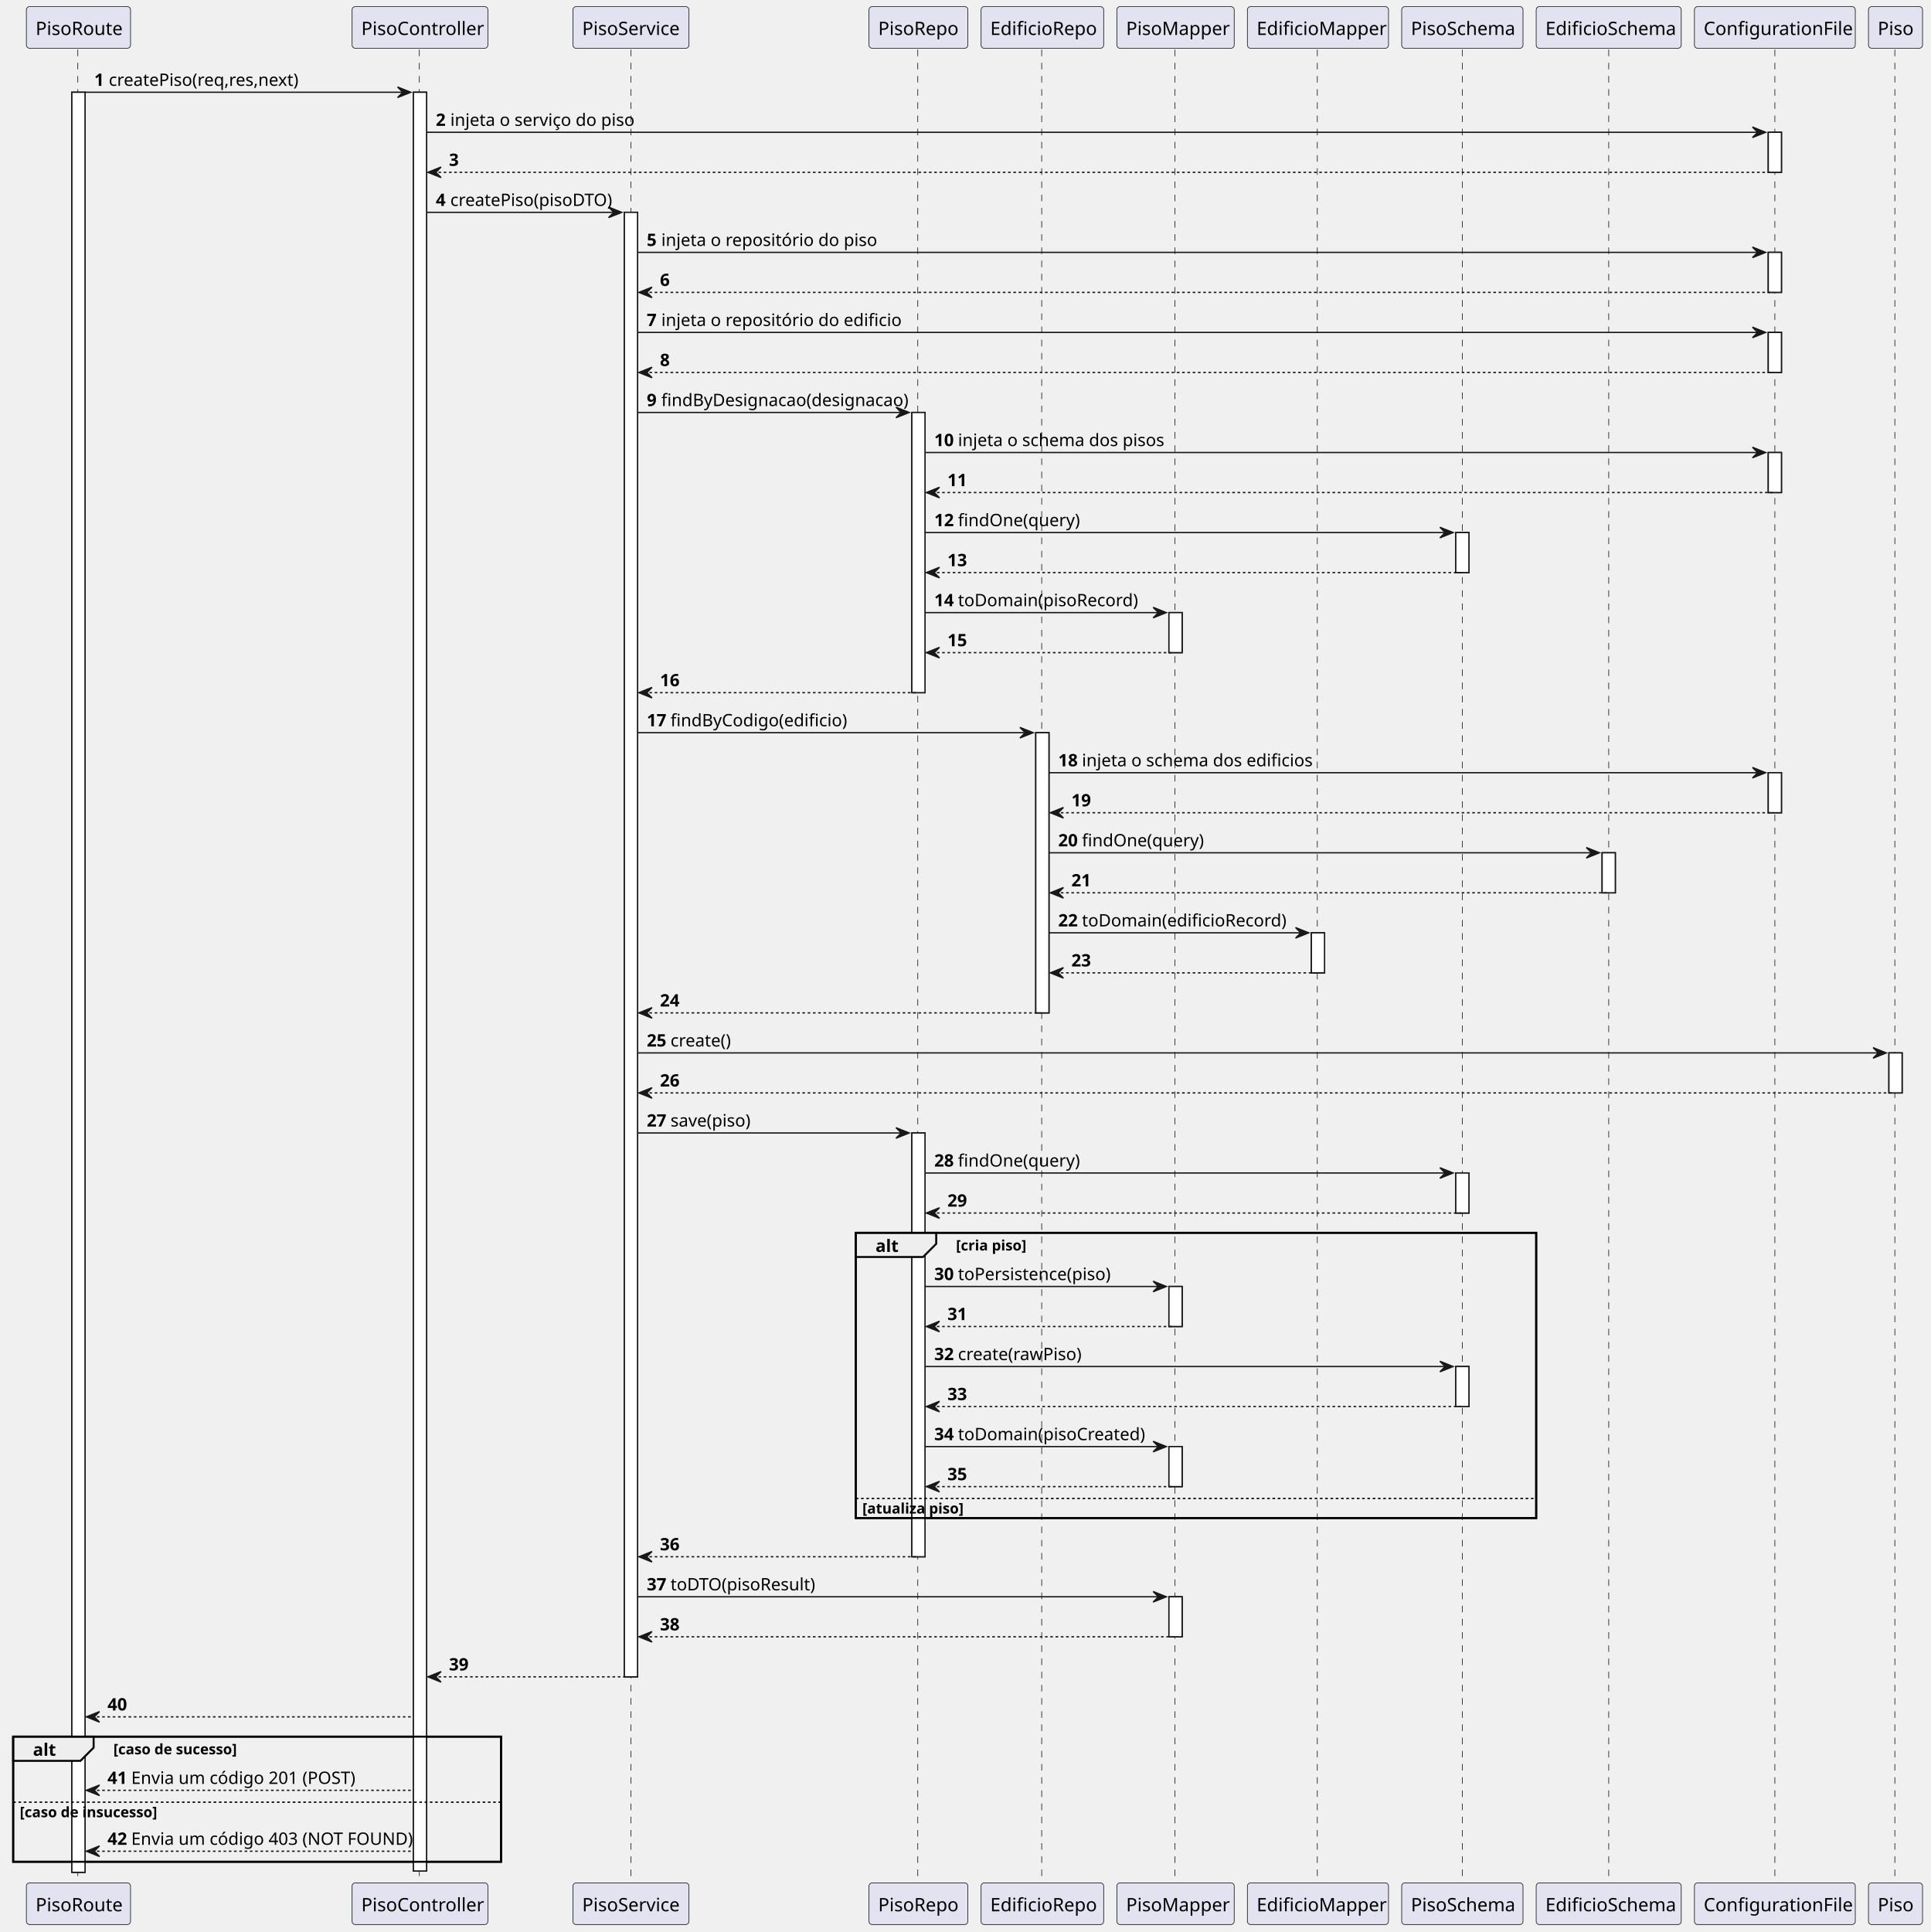
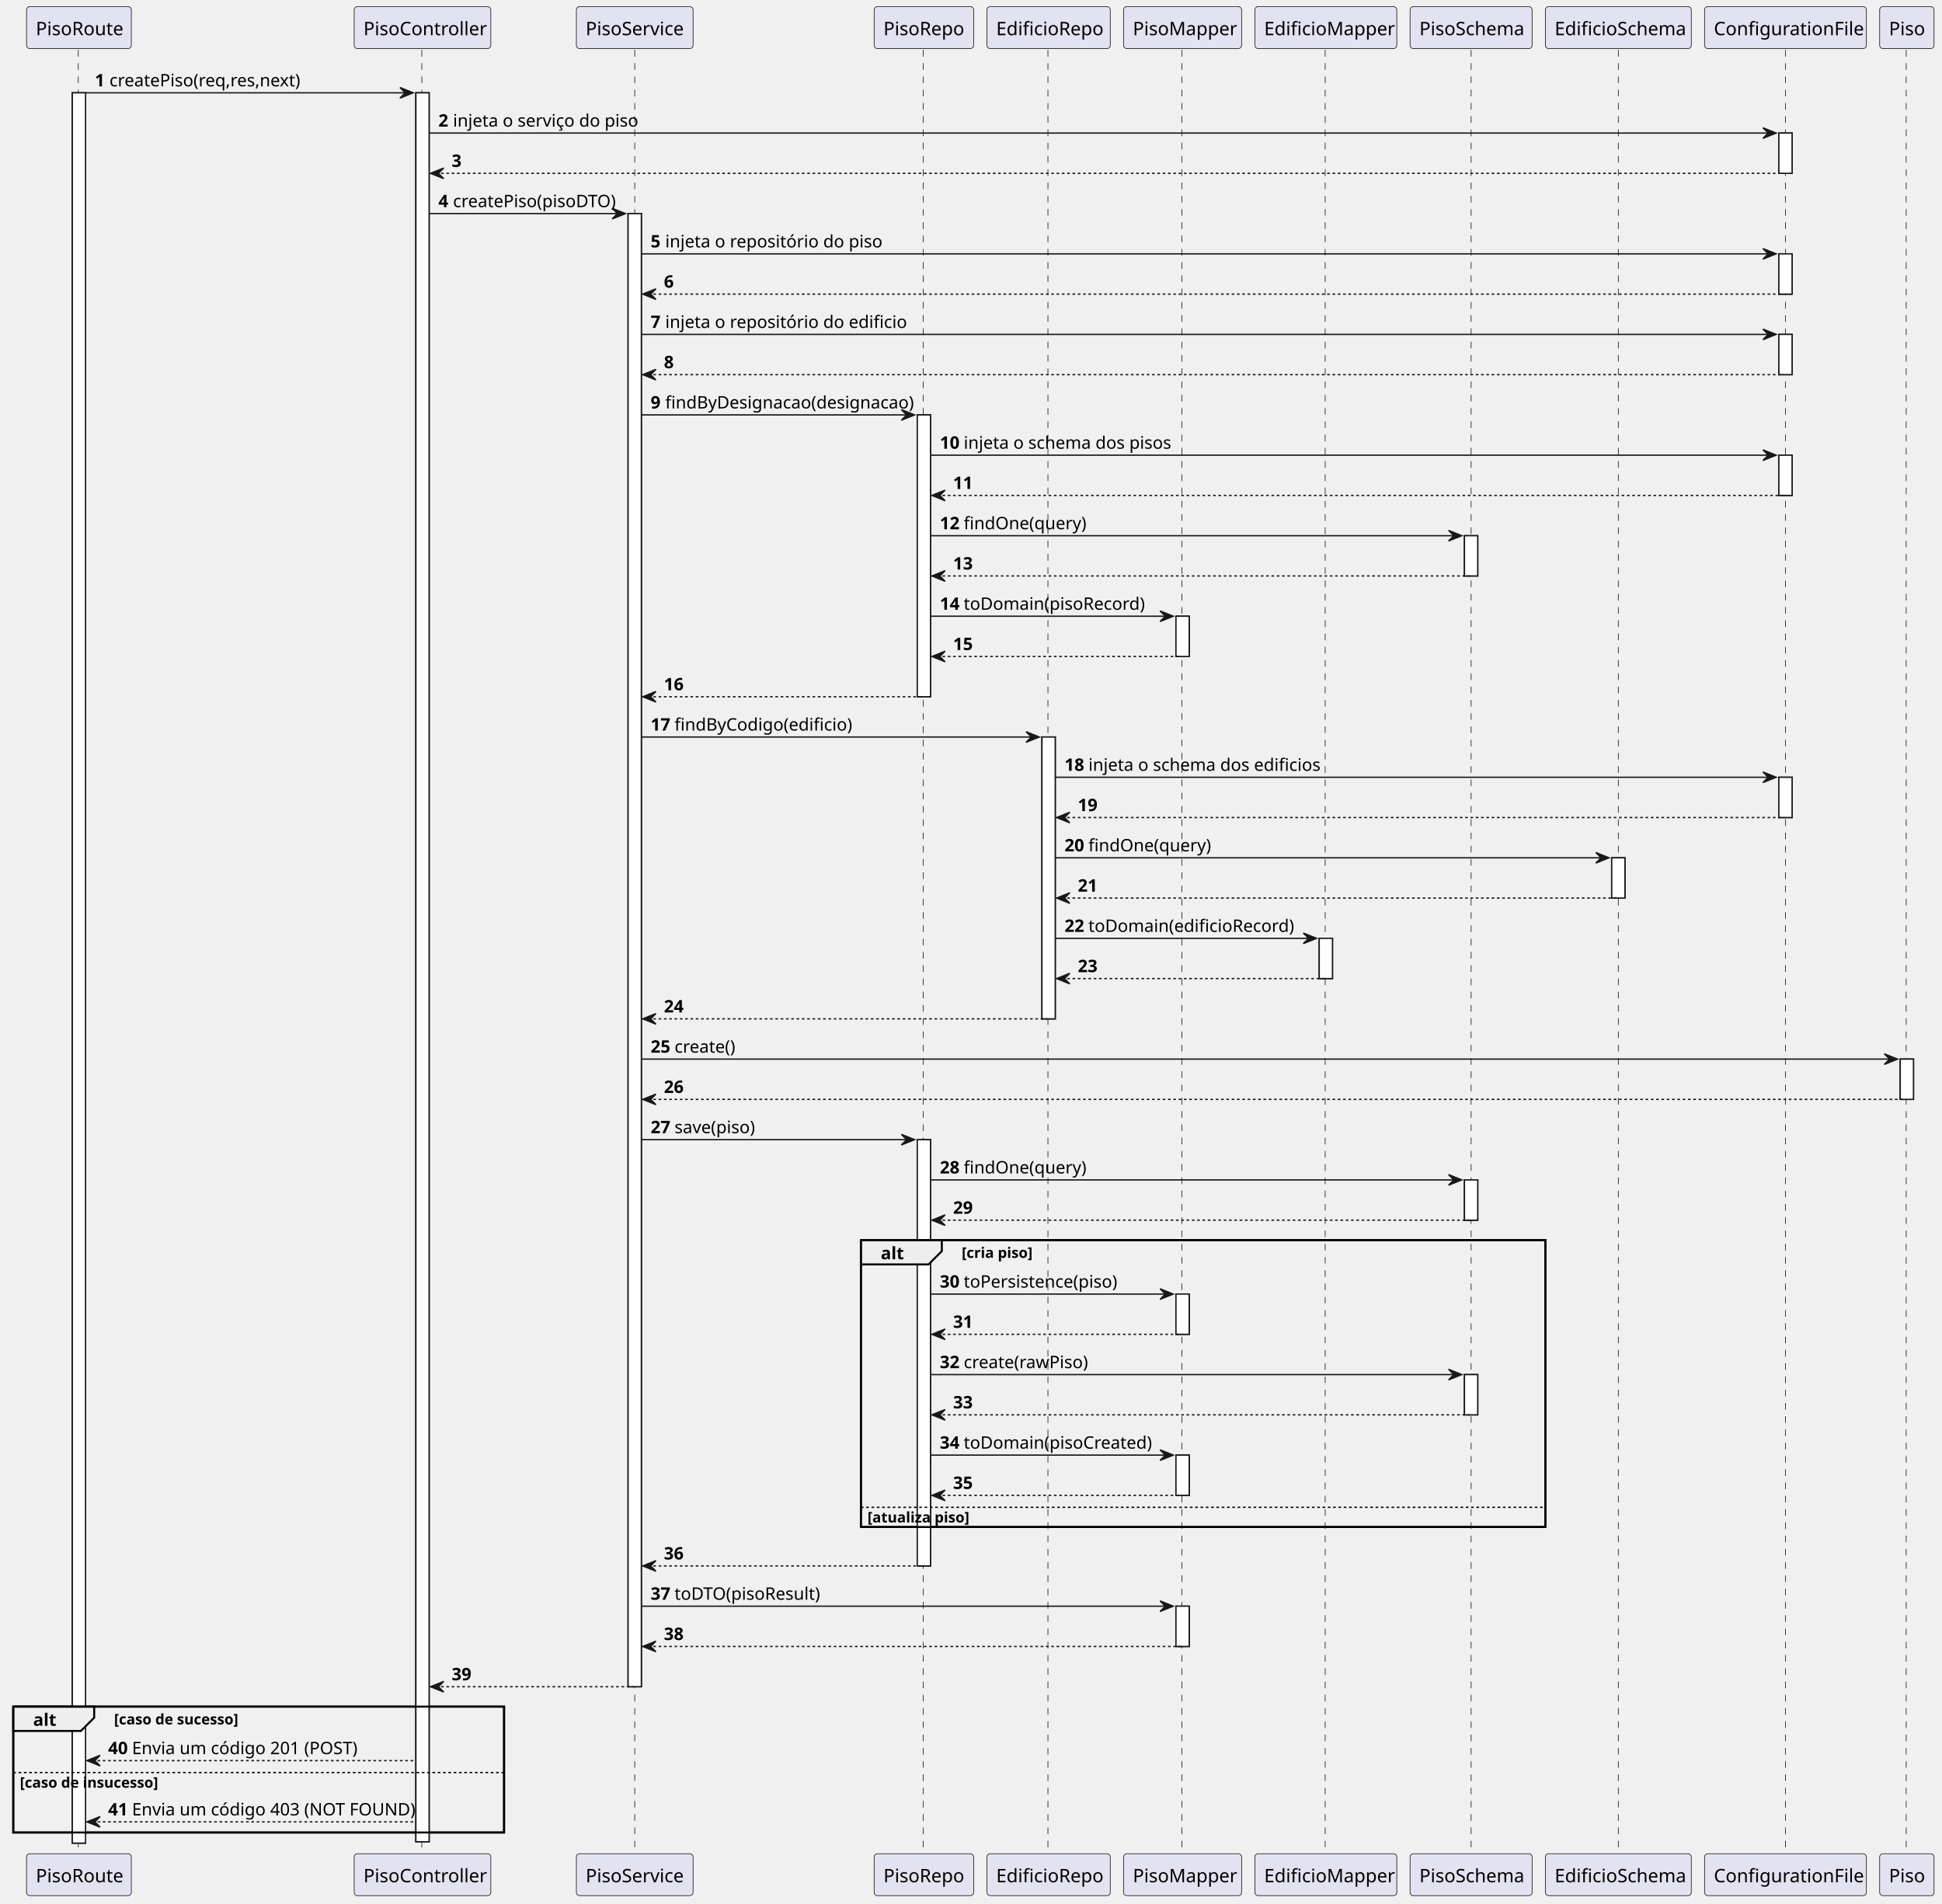
- <svg xmlns="http://www.w3.org/2000/svg" contentStyleType="text/css" height="1465px" preserveAspectRatio="none" style="width:1464px;height:1465px;background:#FFFFFF;" version="1.1" viewBox="0 0 1464 1465" width="1464px" zoomAndPan="magnify">
+ <svg xmlns="http://www.w3.org/2000/svg" contentStyleType="text/css" height="1435px" preserveAspectRatio="none" style="width:1464px;height:1435px;background:#FFFFFF;" version="1.1" viewBox="0 0 1464 1435" width="1464px" zoomAndPan="magnify">
  <defs />
  <g>
-     <rect fill="#FFFFFF" height="1349.789" style="stroke:#181818;stroke-width:1.0;" width="10" x="54.5" y="69.961" />
-     <rect fill="#FFFFFF" height="1348.789" style="stroke:#181818;stroke-width:1.0;" width="10" x="313.5" y="69.961" />
+     <rect fill="#FFFFFF" height="1319.438" style="stroke:#181818;stroke-width:1.0;" width="10" x="54.5" y="69.961" />
+     <rect fill="#FFFFFF" height="1318.438" style="stroke:#181818;stroke-width:1.0;" width="10" x="313.5" y="69.961" />
    <rect fill="#FFFFFF" height="1110.492" style="stroke:#181818;stroke-width:1.0;" width="10" x="473.5" y="161.016" />
    <rect fill="#FFFFFF" height="212.461" style="stroke:#181818;stroke-width:1.0;" width="10" x="691.5" y="312.773" />
    <rect fill="#FFFFFF" height="321.352" style="stroke:#181818;stroke-width:1.0;" width="10" x="691.5" y="859.102" />
    <rect fill="#FFFFFF" height="212.461" style="stroke:#181818;stroke-width:1.0;" width="10" x="785.5" y="555.586" />
    <rect fill="#FFFFFF" height="30.352" style="stroke:#181818;stroke-width:1.0;" width="10" x="886.5" y="464.531" />
    <rect fill="#FFFFFF" height="30.352" style="stroke:#181818;stroke-width:1.0;" width="10" x="886.5" y="975.508" />
    <rect fill="#FFFFFF" height="30.352" style="stroke:#181818;stroke-width:1.0;" width="10" x="886.5" y="1096.914" />
    <rect fill="#FFFFFF" height="30.352" style="stroke:#181818;stroke-width:1.0;" width="10" x="886.5" y="1210.805" />
    <rect fill="#FFFFFF" height="30.352" style="stroke:#181818;stroke-width:1.0;" width="10" x="994.5" y="707.344" />
    <rect fill="#FFFFFF" height="30.352" style="stroke:#181818;stroke-width:1.0;" width="10" x="1104" y="403.828" />
    <rect fill="#FFFFFF" height="30.352" style="stroke:#181818;stroke-width:1.0;" width="10" x="1104" y="889.453" />
    <rect fill="#FFFFFF" height="30.352" style="stroke:#181818;stroke-width:1.0;" width="10" x="1104" y="1036.211" />
    <rect fill="#FFFFFF" height="30.352" style="stroke:#181818;stroke-width:1.0;" width="10" x="1215" y="646.641" />
    <rect fill="#FFFFFF" height="30.352" style="stroke:#181818;stroke-width:1.0;" width="10" x="1341" y="100.312" />
    <rect fill="#FFFFFF" height="30.352" style="stroke:#181818;stroke-width:1.0;" width="10" x="1341" y="191.367" />
    <rect fill="#FFFFFF" height="30.352" style="stroke:#181818;stroke-width:1.0;" width="10" x="1341" y="252.07" />
    <rect fill="#FFFFFF" height="30.352" style="stroke:#181818;stroke-width:1.0;" width="10" x="1341" y="343.125" />
    <rect fill="#FFFFFF" height="30.352" style="stroke:#181818;stroke-width:1.0;" width="10" x="1341" y="585.938" />
    <rect fill="#FFFFFF" height="30.352" style="stroke:#181818;stroke-width:1.0;" width="10" x="1432.5" y="798.398" />
    <rect fill="none" height="216.297" style="stroke:#000000;stroke-width:1.5;" width="516" x="649" y="934.805" />
-     <rect fill="none" height="94.891" style="stroke:#000000;stroke-width:1.5;" width="370" x="10" y="1316.859" />
-     <line style="stroke:#181818;stroke-width:0.5;stroke-dasharray:5.0,5.0;" x1="59" x2="59" y1="37.609" y2="1428.75" />
-     <line style="stroke:#181818;stroke-width:0.5;stroke-dasharray:5.0,5.0;" x1="318" x2="318" y1="37.609" y2="1428.75" />
-     <line style="stroke:#181818;stroke-width:0.5;stroke-dasharray:5.0,5.0;" x1="478.5" x2="478.5" y1="37.609" y2="1428.75" />
-     <line style="stroke:#181818;stroke-width:0.5;stroke-dasharray:5.0,5.0;" x1="696" x2="696" y1="37.609" y2="1428.75" />
-     <line style="stroke:#181818;stroke-width:0.5;stroke-dasharray:5.0,5.0;" x1="790" x2="790" y1="37.609" y2="1428.75" />
-     <line style="stroke:#181818;stroke-width:0.5;stroke-dasharray:5.0,5.0;" x1="891" x2="891" y1="37.609" y2="1428.75" />
-     <line style="stroke:#181818;stroke-width:0.5;stroke-dasharray:5.0,5.0;" x1="999" x2="999" y1="37.609" y2="1428.75" />
-     <line style="stroke:#181818;stroke-width:0.5;stroke-dasharray:5.0,5.0;" x1="1109" x2="1109" y1="37.609" y2="1428.75" />
-     <line style="stroke:#181818;stroke-width:0.5;stroke-dasharray:5.0,5.0;" x1="1220" x2="1220" y1="37.609" y2="1428.75" />
-     <line style="stroke:#181818;stroke-width:0.5;stroke-dasharray:5.0,5.0;" x1="1346" x2="1346" y1="37.609" y2="1428.75" />
-     <line style="stroke:#181818;stroke-width:0.5;stroke-dasharray:5.0,5.0;" x1="1437" x2="1437" y1="37.609" y2="1428.75" />
+     <rect fill="none" height="94.891" style="stroke:#000000;stroke-width:1.5;" width="370" x="10" y="1286.508" />
+     <line style="stroke:#181818;stroke-width:0.5;stroke-dasharray:5.0,5.0;" x1="59" x2="59" y1="37.609" y2="1398.398" />
+     <line style="stroke:#181818;stroke-width:0.5;stroke-dasharray:5.0,5.0;" x1="318" x2="318" y1="37.609" y2="1398.398" />
+     <line style="stroke:#181818;stroke-width:0.5;stroke-dasharray:5.0,5.0;" x1="478.5" x2="478.5" y1="37.609" y2="1398.398" />
+     <line style="stroke:#181818;stroke-width:0.5;stroke-dasharray:5.0,5.0;" x1="696" x2="696" y1="37.609" y2="1398.398" />
+     <line style="stroke:#181818;stroke-width:0.5;stroke-dasharray:5.0,5.0;" x1="790" x2="790" y1="37.609" y2="1398.398" />
+     <line style="stroke:#181818;stroke-width:0.5;stroke-dasharray:5.0,5.0;" x1="891" x2="891" y1="37.609" y2="1398.398" />
+     <line style="stroke:#181818;stroke-width:0.5;stroke-dasharray:5.0,5.0;" x1="999" x2="999" y1="37.609" y2="1398.398" />
+     <line style="stroke:#181818;stroke-width:0.5;stroke-dasharray:5.0,5.0;" x1="1109" x2="1109" y1="37.609" y2="1398.398" />
+     <line style="stroke:#181818;stroke-width:0.5;stroke-dasharray:5.0,5.0;" x1="1220" x2="1220" y1="37.609" y2="1398.398" />
+     <line style="stroke:#181818;stroke-width:0.5;stroke-dasharray:5.0,5.0;" x1="1346" x2="1346" y1="37.609" y2="1398.398" />
+     <line style="stroke:#181818;stroke-width:0.5;stroke-dasharray:5.0,5.0;" x1="1437" x2="1437" y1="37.609" y2="1398.398" />
    <rect fill="#E2E2F0" height="31.609" rx="2.5" ry="2.5" style="stroke:#181818;stroke-width:0.5;" width="79" x="20" y="5" />
    <text fill="#000000" font-family="sans-serif" font-size="14" lengthAdjust="spacing" textLength="65" x="27" y="26.533">PisoRoute</text>
-     <rect fill="#E2E2F0" height="31.609" rx="2.5" ry="2.5" style="stroke:#181818;stroke-width:0.5;" width="79" x="20" y="1427.75" />
-     <text fill="#000000" font-family="sans-serif" font-size="14" lengthAdjust="spacing" textLength="65" x="27" y="1449.283">PisoRoute</text>
+     <rect fill="#E2E2F0" height="31.609" rx="2.5" ry="2.5" style="stroke:#181818;stroke-width:0.5;" width="79" x="20" y="1397.398" />
+     <text fill="#000000" font-family="sans-serif" font-size="14" lengthAdjust="spacing" textLength="65" x="27" y="1418.932">PisoRoute</text>
    <rect fill="#E2E2F0" height="31.609" rx="2.5" ry="2.5" style="stroke:#181818;stroke-width:0.5;" width="103" x="267" y="5" />
    <text fill="#000000" font-family="sans-serif" font-size="14" lengthAdjust="spacing" textLength="89" x="274" y="26.533">PisoController</text>
-     <rect fill="#E2E2F0" height="31.609" rx="2.5" ry="2.5" style="stroke:#181818;stroke-width:0.5;" width="103" x="267" y="1427.75" />
-     <text fill="#000000" font-family="sans-serif" font-size="14" lengthAdjust="spacing" textLength="89" x="274" y="1449.283">PisoController</text>
+     <rect fill="#E2E2F0" height="31.609" rx="2.5" ry="2.5" style="stroke:#181818;stroke-width:0.5;" width="103" x="267" y="1397.398" />
+     <text fill="#000000" font-family="sans-serif" font-size="14" lengthAdjust="spacing" textLength="89" x="274" y="1418.932">PisoController</text>
    <rect fill="#E2E2F0" height="31.609" rx="2.5" ry="2.5" style="stroke:#181818;stroke-width:0.5;" width="88" x="434.5" y="5" />
    <text fill="#000000" font-family="sans-serif" font-size="14" lengthAdjust="spacing" textLength="74" x="441.5" y="26.533">PisoService</text>
-     <rect fill="#E2E2F0" height="31.609" rx="2.5" ry="2.5" style="stroke:#181818;stroke-width:0.5;" width="88" x="434.5" y="1427.75" />
-     <text fill="#000000" font-family="sans-serif" font-size="14" lengthAdjust="spacing" textLength="74" x="441.5" y="1449.283">PisoService</text>
+     <rect fill="#E2E2F0" height="31.609" rx="2.5" ry="2.5" style="stroke:#181818;stroke-width:0.5;" width="88" x="434.5" y="1397.398" />
+     <text fill="#000000" font-family="sans-serif" font-size="14" lengthAdjust="spacing" textLength="74" x="441.5" y="1418.932">PisoService</text>
    <rect fill="#E2E2F0" height="31.609" rx="2.5" ry="2.5" style="stroke:#181818;stroke-width:0.5;" width="75" x="659" y="5" />
    <text fill="#000000" font-family="sans-serif" font-size="14" lengthAdjust="spacing" textLength="61" x="666" y="26.533">PisoRepo</text>
-     <rect fill="#E2E2F0" height="31.609" rx="2.5" ry="2.5" style="stroke:#181818;stroke-width:0.5;" width="75" x="659" y="1427.75" />
-     <text fill="#000000" font-family="sans-serif" font-size="14" lengthAdjust="spacing" textLength="61" x="666" y="1449.283">PisoRepo</text>
+     <rect fill="#E2E2F0" height="31.609" rx="2.5" ry="2.5" style="stroke:#181818;stroke-width:0.5;" width="75" x="659" y="1397.398" />
+     <text fill="#000000" font-family="sans-serif" font-size="14" lengthAdjust="spacing" textLength="61" x="666" y="1418.932">PisoRepo</text>
    <rect fill="#E2E2F0" height="31.609" rx="2.5" ry="2.5" style="stroke:#181818;stroke-width:0.5;" width="93" x="744" y="5" />
    <text fill="#000000" font-family="sans-serif" font-size="14" lengthAdjust="spacing" textLength="79" x="751" y="26.533">EdificioRepo</text>
-     <rect fill="#E2E2F0" height="31.609" rx="2.5" ry="2.5" style="stroke:#181818;stroke-width:0.5;" width="93" x="744" y="1427.75" />
-     <text fill="#000000" font-family="sans-serif" font-size="14" lengthAdjust="spacing" textLength="79" x="751" y="1449.283">EdificioRepo</text>
+     <rect fill="#E2E2F0" height="31.609" rx="2.5" ry="2.5" style="stroke:#181818;stroke-width:0.5;" width="93" x="744" y="1397.398" />
+     <text fill="#000000" font-family="sans-serif" font-size="14" lengthAdjust="spacing" textLength="79" x="751" y="1418.932">EdificioRepo</text>
    <rect fill="#E2E2F0" height="31.609" rx="2.5" ry="2.5" style="stroke:#181818;stroke-width:0.5;" width="89" x="847" y="5" />
    <text fill="#000000" font-family="sans-serif" font-size="14" lengthAdjust="spacing" textLength="75" x="854" y="26.533">PisoMapper</text>
-     <rect fill="#E2E2F0" height="31.609" rx="2.5" ry="2.5" style="stroke:#181818;stroke-width:0.5;" width="89" x="847" y="1427.75" />
-     <text fill="#000000" font-family="sans-serif" font-size="14" lengthAdjust="spacing" textLength="75" x="854" y="1449.283">PisoMapper</text>
+     <rect fill="#E2E2F0" height="31.609" rx="2.5" ry="2.5" style="stroke:#181818;stroke-width:0.5;" width="89" x="847" y="1397.398" />
+     <text fill="#000000" font-family="sans-serif" font-size="14" lengthAdjust="spacing" textLength="75" x="854" y="1418.932">PisoMapper</text>
    <rect fill="#E2E2F0" height="31.609" rx="2.5" ry="2.5" style="stroke:#181818;stroke-width:0.5;" width="107" x="946" y="5" />
    <text fill="#000000" font-family="sans-serif" font-size="14" lengthAdjust="spacing" textLength="93" x="953" y="26.533">EdificioMapper</text>
-     <rect fill="#E2E2F0" height="31.609" rx="2.5" ry="2.5" style="stroke:#181818;stroke-width:0.5;" width="107" x="946" y="1427.75" />
-     <text fill="#000000" font-family="sans-serif" font-size="14" lengthAdjust="spacing" textLength="93" x="953" y="1449.283">EdificioMapper</text>
+     <rect fill="#E2E2F0" height="31.609" rx="2.5" ry="2.5" style="stroke:#181818;stroke-width:0.5;" width="107" x="946" y="1397.398" />
+     <text fill="#000000" font-family="sans-serif" font-size="14" lengthAdjust="spacing" textLength="93" x="953" y="1418.932">EdificioMapper</text>
    <rect fill="#E2E2F0" height="31.609" rx="2.5" ry="2.5" style="stroke:#181818;stroke-width:0.5;" width="92" x="1063" y="5" />
    <text fill="#000000" font-family="sans-serif" font-size="14" lengthAdjust="spacing" textLength="78" x="1070" y="26.533">PisoSchema</text>
-     <rect fill="#E2E2F0" height="31.609" rx="2.5" ry="2.5" style="stroke:#181818;stroke-width:0.5;" width="92" x="1063" y="1427.75" />
-     <text fill="#000000" font-family="sans-serif" font-size="14" lengthAdjust="spacing" textLength="78" x="1070" y="1449.283">PisoSchema</text>
+     <rect fill="#E2E2F0" height="31.609" rx="2.5" ry="2.5" style="stroke:#181818;stroke-width:0.5;" width="92" x="1063" y="1397.398" />
+     <text fill="#000000" font-family="sans-serif" font-size="14" lengthAdjust="spacing" textLength="78" x="1070" y="1418.932">PisoSchema</text>
    <rect fill="#E2E2F0" height="31.609" rx="2.5" ry="2.5" style="stroke:#181818;stroke-width:0.5;" width="110" x="1165" y="5" />
    <text fill="#000000" font-family="sans-serif" font-size="14" lengthAdjust="spacing" textLength="96" x="1172" y="26.533">EdificioSchema</text>
-     <rect fill="#E2E2F0" height="31.609" rx="2.5" ry="2.5" style="stroke:#181818;stroke-width:0.5;" width="110" x="1165" y="1427.75" />
-     <text fill="#000000" font-family="sans-serif" font-size="14" lengthAdjust="spacing" textLength="96" x="1172" y="1449.283">EdificioSchema</text>
+     <rect fill="#E2E2F0" height="31.609" rx="2.5" ry="2.5" style="stroke:#181818;stroke-width:0.5;" width="110" x="1165" y="1397.398" />
+     <text fill="#000000" font-family="sans-serif" font-size="14" lengthAdjust="spacing" textLength="96" x="1172" y="1418.932">EdificioSchema</text>
    <rect fill="#E2E2F0" height="31.609" rx="2.5" ry="2.5" style="stroke:#181818;stroke-width:0.5;" width="122" x="1285" y="5" />
    <text fill="#000000" font-family="sans-serif" font-size="14" lengthAdjust="spacing" textLength="108" x="1292" y="26.533">ConfigurationFile</text>
-     <rect fill="#E2E2F0" height="31.609" rx="2.5" ry="2.5" style="stroke:#181818;stroke-width:0.5;" width="122" x="1285" y="1427.75" />
-     <text fill="#000000" font-family="sans-serif" font-size="14" lengthAdjust="spacing" textLength="108" x="1292" y="1449.283">ConfigurationFile</text>
+     <rect fill="#E2E2F0" height="31.609" rx="2.5" ry="2.5" style="stroke:#181818;stroke-width:0.5;" width="122" x="1285" y="1397.398" />
+     <text fill="#000000" font-family="sans-serif" font-size="14" lengthAdjust="spacing" textLength="108" x="1292" y="1418.932">ConfigurationFile</text>
    <rect fill="#E2E2F0" height="31.609" rx="2.5" ry="2.5" style="stroke:#181818;stroke-width:0.5;" width="41" x="1417" y="5" />
    <text fill="#000000" font-family="sans-serif" font-size="14" lengthAdjust="spacing" textLength="27" x="1424" y="26.533">Piso</text>
-     <rect fill="#E2E2F0" height="31.609" rx="2.5" ry="2.5" style="stroke:#181818;stroke-width:0.5;" width="41" x="1417" y="1427.75" />
-     <text fill="#000000" font-family="sans-serif" font-size="14" lengthAdjust="spacing" textLength="27" x="1424" y="1449.283">Piso</text>
-     <rect fill="#FFFFFF" height="1349.789" style="stroke:#181818;stroke-width:1.0;" width="10" x="54.5" y="69.961" />
-     <rect fill="#FFFFFF" height="1348.789" style="stroke:#181818;stroke-width:1.0;" width="10" x="313.5" y="69.961" />
+     <rect fill="#E2E2F0" height="31.609" rx="2.5" ry="2.5" style="stroke:#181818;stroke-width:0.5;" width="41" x="1417" y="1397.398" />
+     <text fill="#000000" font-family="sans-serif" font-size="14" lengthAdjust="spacing" textLength="27" x="1424" y="1418.932">Piso</text>
+     <rect fill="#FFFFFF" height="1319.438" style="stroke:#181818;stroke-width:1.0;" width="10" x="54.5" y="69.961" />
+     <rect fill="#FFFFFF" height="1318.438" style="stroke:#181818;stroke-width:1.0;" width="10" x="313.5" y="69.961" />
    <rect fill="#FFFFFF" height="1110.492" style="stroke:#181818;stroke-width:1.0;" width="10" x="473.5" y="161.016" />
    <rect fill="#FFFFFF" height="212.461" style="stroke:#181818;stroke-width:1.0;" width="10" x="691.5" y="312.773" />
    <rect fill="#FFFFFF" height="321.352" style="stroke:#181818;stroke-width:1.0;" width="10" x="691.5" y="859.102" />
    <rect fill="#FFFFFF" height="212.461" style="stroke:#181818;stroke-width:1.0;" width="10" x="785.5" y="555.586" />
    <rect fill="#FFFFFF" height="30.352" style="stroke:#181818;stroke-width:1.0;" width="10" x="886.5" y="464.531" />
    <rect fill="#FFFFFF" height="30.352" style="stroke:#181818;stroke-width:1.0;" width="10" x="886.5" y="975.508" />
    <rect fill="#FFFFFF" height="30.352" style="stroke:#181818;stroke-width:1.0;" width="10" x="886.5" y="1096.914" />
    <rect fill="#FFFFFF" height="30.352" style="stroke:#181818;stroke-width:1.0;" width="10" x="886.5" y="1210.805" />
    <rect fill="#FFFFFF" height="30.352" style="stroke:#181818;stroke-width:1.0;" width="10" x="994.5" y="707.344" />
    <rect fill="#FFFFFF" height="30.352" style="stroke:#181818;stroke-width:1.0;" width="10" x="1104" y="403.828" />
    <rect fill="#FFFFFF" height="30.352" style="stroke:#181818;stroke-width:1.0;" width="10" x="1104" y="889.453" />
    <rect fill="#FFFFFF" height="30.352" style="stroke:#181818;stroke-width:1.0;" width="10" x="1104" y="1036.211" />
    <rect fill="#FFFFFF" height="30.352" style="stroke:#181818;stroke-width:1.0;" width="10" x="1215" y="646.641" />
    <rect fill="#FFFFFF" height="30.352" style="stroke:#181818;stroke-width:1.0;" width="10" x="1341" y="100.312" />
    <rect fill="#FFFFFF" height="30.352" style="stroke:#181818;stroke-width:1.0;" width="10" x="1341" y="191.367" />
    <rect fill="#FFFFFF" height="30.352" style="stroke:#181818;stroke-width:1.0;" width="10" x="1341" y="252.07" />
    <rect fill="#FFFFFF" height="30.352" style="stroke:#181818;stroke-width:1.0;" width="10" x="1341" y="343.125" />
    <rect fill="#FFFFFF" height="30.352" style="stroke:#181818;stroke-width:1.0;" width="10" x="1341" y="585.938" />
    <rect fill="#FFFFFF" height="30.352" style="stroke:#181818;stroke-width:1.0;" width="10" x="1432.5" y="798.398" />
    <polygon fill="#181818" points="301.5,65.961,311.5,69.961,301.5,73.961,305.5,69.961" style="stroke:#181818;stroke-width:1.0;" />
    <line style="stroke:#181818;stroke-width:1.0;" x1="64.5" x2="307.5" y1="69.961" y2="69.961" />
    <text fill="#000000" font-family="sans-serif" font-size="13" font-weight="bold" lengthAdjust="spacing" textLength="7" x="71.5" y="65.105">1</text>
    <text fill="#000000" font-family="sans-serif" font-size="13" lengthAdjust="spacing" textLength="139" x="82.5" y="65.105">createPiso(req,res,next)</text>
    <polygon fill="#181818" points="1329,96.312,1339,100.312,1329,104.312,1333,100.312" style="stroke:#181818;stroke-width:1.0;" />
    <line style="stroke:#181818;stroke-width:1.0;" x1="323.5" x2="1335" y1="100.312" y2="100.312" />
    <text fill="#000000" font-family="sans-serif" font-size="13" font-weight="bold" lengthAdjust="spacing" textLength="7" x="330.5" y="95.456">2</text>
    <text fill="#000000" font-family="sans-serif" font-size="13" lengthAdjust="spacing" textLength="132" x="341.5" y="95.456">injeta o serviço do piso</text>
    <polygon fill="#181818" points="334.5,126.664,324.5,130.664,334.5,134.664,330.5,130.664" style="stroke:#181818;stroke-width:1.0;" />
    <line style="stroke:#181818;stroke-width:1.0;stroke-dasharray:2.0,2.0;" x1="328.5" x2="1345" y1="130.664" y2="130.664" />
    <text fill="#000000" font-family="sans-serif" font-size="13" font-weight="bold" lengthAdjust="spacing" textLength="7" x="340.5" y="125.808">3</text>
    <text fill="#000000" font-family="sans-serif" font-size="13" lengthAdjust="spacing" textLength="4" x="351.5" y="125.808"> </text>
    <polygon fill="#181818" points="461.5,157.016,471.5,161.016,461.5,165.016,465.5,161.016" style="stroke:#181818;stroke-width:1.0;" />
    <line style="stroke:#181818;stroke-width:1.0;" x1="323.5" x2="467.5" y1="161.016" y2="161.016" />
    <text fill="#000000" font-family="sans-serif" font-size="13" font-weight="bold" lengthAdjust="spacing" textLength="7" x="330.5" y="156.159">4</text>
    <text fill="#000000" font-family="sans-serif" font-size="13" lengthAdjust="spacing" textLength="120" x="341.5" y="156.159">createPiso(pisoDTO)</text>
    <polygon fill="#181818" points="1329,187.367,1339,191.367,1329,195.367,1333,191.367" style="stroke:#181818;stroke-width:1.0;" />
    <line style="stroke:#181818;stroke-width:1.0;" x1="483.5" x2="1335" y1="191.367" y2="191.367" />
    <text fill="#000000" font-family="sans-serif" font-size="13" font-weight="bold" lengthAdjust="spacing" textLength="7" x="490.5" y="186.511">5</text>
    <text fill="#000000" font-family="sans-serif" font-size="13" lengthAdjust="spacing" textLength="152" x="501.5" y="186.511">injeta o repositório do piso</text>
    <polygon fill="#181818" points="494.5,217.719,484.5,221.719,494.5,225.719,490.5,221.719" style="stroke:#181818;stroke-width:1.0;" />
    <line style="stroke:#181818;stroke-width:1.0;stroke-dasharray:2.0,2.0;" x1="488.5" x2="1345" y1="221.719" y2="221.719" />
    <text fill="#000000" font-family="sans-serif" font-size="13" font-weight="bold" lengthAdjust="spacing" textLength="7" x="500.5" y="216.862">6</text>
    <text fill="#000000" font-family="sans-serif" font-size="13" lengthAdjust="spacing" textLength="4" x="511.5" y="216.862"> </text>
    <polygon fill="#181818" points="1329,248.07,1339,252.07,1329,256.07,1333,252.07" style="stroke:#181818;stroke-width:1.0;" />
    <line style="stroke:#181818;stroke-width:1.0;" x1="483.5" x2="1335" y1="252.07" y2="252.07" />
    <text fill="#000000" font-family="sans-serif" font-size="13" font-weight="bold" lengthAdjust="spacing" textLength="7" x="490.5" y="247.214">7</text>
    <text fill="#000000" font-family="sans-serif" font-size="13" lengthAdjust="spacing" textLength="168" x="501.5" y="247.214">injeta o repositório do edificio</text>
    <polygon fill="#181818" points="494.5,278.422,484.5,282.422,494.5,286.422,490.5,282.422" style="stroke:#181818;stroke-width:1.0;" />
    <line style="stroke:#181818;stroke-width:1.0;stroke-dasharray:2.0,2.0;" x1="488.5" x2="1345" y1="282.422" y2="282.422" />
    <text fill="#000000" font-family="sans-serif" font-size="13" font-weight="bold" lengthAdjust="spacing" textLength="7" x="500.5" y="277.565">8</text>
    <text fill="#000000" font-family="sans-serif" font-size="13" lengthAdjust="spacing" textLength="4" x="511.5" y="277.565"> </text>
    <polygon fill="#181818" points="679.5,308.773,689.5,312.773,679.5,316.773,683.5,312.773" style="stroke:#181818;stroke-width:1.0;" />
    <line style="stroke:#181818;stroke-width:1.0;" x1="483.5" x2="685.5" y1="312.773" y2="312.773" />
    <text fill="#000000" font-family="sans-serif" font-size="13" font-weight="bold" lengthAdjust="spacing" textLength="7" x="490.5" y="307.917">9</text>
    <text fill="#000000" font-family="sans-serif" font-size="13" lengthAdjust="spacing" textLength="178" x="501.5" y="307.917">findByDesignacao(designacao)</text>
    <polygon fill="#181818" points="1329,339.125,1339,343.125,1329,347.125,1333,343.125" style="stroke:#181818;stroke-width:1.0;" />
    <line style="stroke:#181818;stroke-width:1.0;" x1="701.5" x2="1335" y1="343.125" y2="343.125" />
    <text fill="#000000" font-family="sans-serif" font-size="13" font-weight="bold" lengthAdjust="spacing" textLength="14" x="708.5" y="338.269">10</text>
    <text fill="#000000" font-family="sans-serif" font-size="13" lengthAdjust="spacing" textLength="152" x="726.5" y="338.269">injeta o schema dos pisos</text>
    <polygon fill="#181818" points="712.5,369.477,702.5,373.477,712.5,377.477,708.5,373.477" style="stroke:#181818;stroke-width:1.0;" />
    <line style="stroke:#181818;stroke-width:1.0;stroke-dasharray:2.0,2.0;" x1="706.5" x2="1345" y1="373.477" y2="373.477" />
    <text fill="#000000" font-family="sans-serif" font-size="13" font-weight="bold" lengthAdjust="spacing" textLength="14" x="718.5" y="368.62">11</text>
    <text fill="#000000" font-family="sans-serif" font-size="13" lengthAdjust="spacing" textLength="4" x="736.5" y="368.62"> </text>
    <polygon fill="#181818" points="1092,399.828,1102,403.828,1092,407.828,1096,403.828" style="stroke:#181818;stroke-width:1.0;" />
    <line style="stroke:#181818;stroke-width:1.0;" x1="701.5" x2="1098" y1="403.828" y2="403.828" />
    <text fill="#000000" font-family="sans-serif" font-size="13" font-weight="bold" lengthAdjust="spacing" textLength="14" x="708.5" y="398.972">12</text>
    <text fill="#000000" font-family="sans-serif" font-size="13" lengthAdjust="spacing" textLength="84" x="726.5" y="398.972">findOne(query)</text>
    <polygon fill="#181818" points="712.5,430.18,702.5,434.18,712.5,438.18,708.5,434.18" style="stroke:#181818;stroke-width:1.0;" />
    <line style="stroke:#181818;stroke-width:1.0;stroke-dasharray:2.0,2.0;" x1="706.5" x2="1108" y1="434.18" y2="434.18" />
    <text fill="#000000" font-family="sans-serif" font-size="13" font-weight="bold" lengthAdjust="spacing" textLength="14" x="718.5" y="429.323">13</text>
    <text fill="#000000" font-family="sans-serif" font-size="13" lengthAdjust="spacing" textLength="4" x="736.5" y="429.323"> </text>
    <polygon fill="#181818" points="874.5,460.531,884.5,464.531,874.5,468.531,878.5,464.531" style="stroke:#181818;stroke-width:1.0;" />
    <line style="stroke:#181818;stroke-width:1.0;" x1="701.5" x2="880.5" y1="464.531" y2="464.531" />
    <text fill="#000000" font-family="sans-serif" font-size="13" font-weight="bold" lengthAdjust="spacing" textLength="14" x="708.5" y="459.675">14</text>
    <text fill="#000000" font-family="sans-serif" font-size="13" lengthAdjust="spacing" textLength="128" x="726.5" y="459.675">toDomain(pisoRecord)</text>
    <polygon fill="#181818" points="712.5,490.883,702.5,494.883,712.5,498.883,708.5,494.883" style="stroke:#181818;stroke-width:1.0;" />
    <line style="stroke:#181818;stroke-width:1.0;stroke-dasharray:2.0,2.0;" x1="706.5" x2="890.5" y1="494.883" y2="494.883" />
    <text fill="#000000" font-family="sans-serif" font-size="13" font-weight="bold" lengthAdjust="spacing" textLength="14" x="718.5" y="490.026">15</text>
    <text fill="#000000" font-family="sans-serif" font-size="13" lengthAdjust="spacing" textLength="4" x="736.5" y="490.026"> </text>
    <polygon fill="#181818" points="494.5,521.234,484.5,525.234,494.5,529.234,490.5,525.234" style="stroke:#181818;stroke-width:1.0;" />
    <line style="stroke:#181818;stroke-width:1.0;stroke-dasharray:2.0,2.0;" x1="488.5" x2="695.5" y1="525.234" y2="525.234" />
    <text fill="#000000" font-family="sans-serif" font-size="13" font-weight="bold" lengthAdjust="spacing" textLength="14" x="500.5" y="520.378">16</text>
    <text fill="#000000" font-family="sans-serif" font-size="13" lengthAdjust="spacing" textLength="4" x="518.5" y="520.378"> </text>
    <polygon fill="#181818" points="773.5,551.586,783.5,555.586,773.5,559.586,777.5,555.586" style="stroke:#181818;stroke-width:1.0;" />
    <line style="stroke:#181818;stroke-width:1.0;" x1="483.5" x2="779.5" y1="555.586" y2="555.586" />
    <text fill="#000000" font-family="sans-serif" font-size="13" font-weight="bold" lengthAdjust="spacing" textLength="14" x="490.5" y="550.73">17</text>
    <text fill="#000000" font-family="sans-serif" font-size="13" lengthAdjust="spacing" textLength="124" x="508.5" y="550.73">findByCodigo(edificio)</text>
    <polygon fill="#181818" points="1329,581.938,1339,585.938,1329,589.938,1333,585.938" style="stroke:#181818;stroke-width:1.0;" />
    <line style="stroke:#181818;stroke-width:1.0;" x1="795.5" x2="1335" y1="585.938" y2="585.938" />
    <text fill="#000000" font-family="sans-serif" font-size="13" font-weight="bold" lengthAdjust="spacing" textLength="14" x="802.5" y="581.081">18</text>
    <text fill="#000000" font-family="sans-serif" font-size="13" lengthAdjust="spacing" textLength="168" x="820.5" y="581.081">injeta o schema dos edificios</text>
    <polygon fill="#181818" points="806.5,612.289,796.5,616.289,806.5,620.289,802.5,616.289" style="stroke:#181818;stroke-width:1.0;" />
    <line style="stroke:#181818;stroke-width:1.0;stroke-dasharray:2.0,2.0;" x1="800.5" x2="1345" y1="616.289" y2="616.289" />
    <text fill="#000000" font-family="sans-serif" font-size="13" font-weight="bold" lengthAdjust="spacing" textLength="14" x="812.5" y="611.433">19</text>
    <text fill="#000000" font-family="sans-serif" font-size="13" lengthAdjust="spacing" textLength="4" x="830.5" y="611.433"> </text>
    <polygon fill="#181818" points="1203,642.641,1213,646.641,1203,650.641,1207,646.641" style="stroke:#181818;stroke-width:1.0;" />
    <line style="stroke:#181818;stroke-width:1.0;" x1="795.5" x2="1209" y1="646.641" y2="646.641" />
    <text fill="#000000" font-family="sans-serif" font-size="13" font-weight="bold" lengthAdjust="spacing" textLength="14" x="802.5" y="641.784">20</text>
    <text fill="#000000" font-family="sans-serif" font-size="13" lengthAdjust="spacing" textLength="84" x="820.5" y="641.784">findOne(query)</text>
    <polygon fill="#181818" points="806.5,672.992,796.5,676.992,806.5,680.992,802.5,676.992" style="stroke:#181818;stroke-width:1.0;" />
    <line style="stroke:#181818;stroke-width:1.0;stroke-dasharray:2.0,2.0;" x1="800.5" x2="1219" y1="676.992" y2="676.992" />
    <text fill="#000000" font-family="sans-serif" font-size="13" font-weight="bold" lengthAdjust="spacing" textLength="14" x="812.5" y="672.136">21</text>
    <text fill="#000000" font-family="sans-serif" font-size="13" lengthAdjust="spacing" textLength="4" x="830.5" y="672.136"> </text>
    <polygon fill="#181818" points="982.5,703.344,992.5,707.344,982.5,711.344,986.5,707.344" style="stroke:#181818;stroke-width:1.0;" />
    <line style="stroke:#181818;stroke-width:1.0;" x1="795.5" x2="988.5" y1="707.344" y2="707.344" />
    <text fill="#000000" font-family="sans-serif" font-size="13" font-weight="bold" lengthAdjust="spacing" textLength="14" x="802.5" y="702.487">22</text>
    <text fill="#000000" font-family="sans-serif" font-size="13" lengthAdjust="spacing" textLength="144" x="820.5" y="702.487">toDomain(edificioRecord)</text>
    <polygon fill="#181818" points="806.5,733.695,796.5,737.695,806.5,741.695,802.5,737.695" style="stroke:#181818;stroke-width:1.0;" />
    <line style="stroke:#181818;stroke-width:1.0;stroke-dasharray:2.0,2.0;" x1="800.5" x2="998.5" y1="737.695" y2="737.695" />
    <text fill="#000000" font-family="sans-serif" font-size="13" font-weight="bold" lengthAdjust="spacing" textLength="14" x="812.5" y="732.839">23</text>
    <text fill="#000000" font-family="sans-serif" font-size="13" lengthAdjust="spacing" textLength="4" x="830.5" y="732.839"> </text>
    <polygon fill="#181818" points="494.5,764.047,484.5,768.047,494.5,772.047,490.5,768.047" style="stroke:#181818;stroke-width:1.0;" />
    <line style="stroke:#181818;stroke-width:1.0;stroke-dasharray:2.0,2.0;" x1="488.5" x2="789.5" y1="768.047" y2="768.047" />
    <text fill="#000000" font-family="sans-serif" font-size="13" font-weight="bold" lengthAdjust="spacing" textLength="14" x="500.5" y="763.19">24</text>
    <text fill="#000000" font-family="sans-serif" font-size="13" lengthAdjust="spacing" textLength="4" x="518.5" y="763.19"> </text>
    <polygon fill="#181818" points="1420.5,794.398,1430.5,798.398,1420.5,802.398,1424.5,798.398" style="stroke:#181818;stroke-width:1.0;" />
    <line style="stroke:#181818;stroke-width:1.0;" x1="483.5" x2="1426.5" y1="798.398" y2="798.398" />
    <text fill="#000000" font-family="sans-serif" font-size="13" font-weight="bold" lengthAdjust="spacing" textLength="14" x="490.5" y="793.542">25</text>
    <text fill="#000000" font-family="sans-serif" font-size="13" lengthAdjust="spacing" textLength="44" x="508.5" y="793.542">create()</text>
    <polygon fill="#181818" points="494.5,824.75,484.5,828.75,494.5,832.75,490.5,828.75" style="stroke:#181818;stroke-width:1.0;" />
    <line style="stroke:#181818;stroke-width:1.0;stroke-dasharray:2.0,2.0;" x1="488.5" x2="1436.5" y1="828.75" y2="828.75" />
    <text fill="#000000" font-family="sans-serif" font-size="13" font-weight="bold" lengthAdjust="spacing" textLength="14" x="500.5" y="823.894">26</text>
    <text fill="#000000" font-family="sans-serif" font-size="13" lengthAdjust="spacing" textLength="4" x="518.5" y="823.894"> </text>
    <polygon fill="#181818" points="679.5,855.102,689.5,859.102,679.5,863.102,683.5,859.102" style="stroke:#181818;stroke-width:1.0;" />
    <line style="stroke:#181818;stroke-width:1.0;" x1="483.5" x2="685.5" y1="859.102" y2="859.102" />
    <text fill="#000000" font-family="sans-serif" font-size="13" font-weight="bold" lengthAdjust="spacing" textLength="14" x="490.5" y="854.245">27</text>
    <text fill="#000000" font-family="sans-serif" font-size="13" lengthAdjust="spacing" textLength="58" x="508.5" y="854.245">save(piso)</text>
    <polygon fill="#181818" points="1092,885.453,1102,889.453,1092,893.453,1096,889.453" style="stroke:#181818;stroke-width:1.0;" />
    <line style="stroke:#181818;stroke-width:1.0;" x1="701.5" x2="1098" y1="889.453" y2="889.453" />
    <text fill="#000000" font-family="sans-serif" font-size="13" font-weight="bold" lengthAdjust="spacing" textLength="14" x="708.5" y="884.597">28</text>
    <text fill="#000000" font-family="sans-serif" font-size="13" lengthAdjust="spacing" textLength="84" x="726.5" y="884.597">findOne(query)</text>
    <polygon fill="#181818" points="712.5,915.805,702.5,919.805,712.5,923.805,708.5,919.805" style="stroke:#181818;stroke-width:1.0;" />
    <line style="stroke:#181818;stroke-width:1.0;stroke-dasharray:2.0,2.0;" x1="706.5" x2="1108" y1="919.805" y2="919.805" />
    <text fill="#000000" font-family="sans-serif" font-size="13" font-weight="bold" lengthAdjust="spacing" textLength="14" x="718.5" y="914.948">29</text>
    <text fill="#000000" font-family="sans-serif" font-size="13" lengthAdjust="spacing" textLength="4" x="736.5" y="914.948"> </text>
    <path d="M649,934.805 L710,934.805 L710,943.156 L700,953.156 L649,953.156 L649,934.805 " fill="#EEEEEE" style="stroke:#000000;stroke-width:1.5;" />
    <rect fill="none" height="216.297" style="stroke:#000000;stroke-width:1.5;" width="516" x="649" y="934.805" />
    <text fill="#000000" font-family="sans-serif" font-size="13" font-weight="bold" lengthAdjust="spacing" textLength="16" x="664" y="949.3">alt</text>
    <text fill="#000000" font-family="sans-serif" font-size="11" font-weight="bold" lengthAdjust="spacing" textLength="55" x="725" y="948.224">[cria piso]</text>
    <polygon fill="#181818" points="874.5,971.508,884.5,975.508,874.5,979.508,878.5,975.508" style="stroke:#181818;stroke-width:1.0;" />
    <line style="stroke:#181818;stroke-width:1.0;" x1="701.5" x2="880.5" y1="975.508" y2="975.508" />
    <text fill="#000000" font-family="sans-serif" font-size="13" font-weight="bold" lengthAdjust="spacing" textLength="14" x="708.5" y="970.651">30</text>
    <text fill="#000000" font-family="sans-serif" font-size="13" lengthAdjust="spacing" textLength="112" x="726.5" y="970.651">toPersistence(piso)</text>
    <polygon fill="#181818" points="712.5,1001.859,702.5,1005.859,712.5,1009.859,708.5,1005.859" style="stroke:#181818;stroke-width:1.0;" />
    <line style="stroke:#181818;stroke-width:1.0;stroke-dasharray:2.0,2.0;" x1="706.5" x2="890.5" y1="1005.859" y2="1005.859" />
    <text fill="#000000" font-family="sans-serif" font-size="13" font-weight="bold" lengthAdjust="spacing" textLength="14" x="718.5" y="1001.003">31</text>
    <text fill="#000000" font-family="sans-serif" font-size="13" lengthAdjust="spacing" textLength="4" x="736.5" y="1001.003"> </text>
    <polygon fill="#181818" points="1092,1032.211,1102,1036.211,1092,1040.211,1096,1036.211" style="stroke:#181818;stroke-width:1.0;" />
    <line style="stroke:#181818;stroke-width:1.0;" x1="701.5" x2="1098" y1="1036.211" y2="1036.211" />
    <text fill="#000000" font-family="sans-serif" font-size="13" font-weight="bold" lengthAdjust="spacing" textLength="14" x="708.5" y="1031.354">32</text>
    <text fill="#000000" font-family="sans-serif" font-size="13" lengthAdjust="spacing" textLength="90" x="726.5" y="1031.354">create(rawPiso)</text>
    <polygon fill="#181818" points="712.5,1062.562,702.5,1066.562,712.5,1070.562,708.5,1066.562" style="stroke:#181818;stroke-width:1.0;" />
    <line style="stroke:#181818;stroke-width:1.0;stroke-dasharray:2.0,2.0;" x1="706.5" x2="1108" y1="1066.562" y2="1066.562" />
    <text fill="#000000" font-family="sans-serif" font-size="13" font-weight="bold" lengthAdjust="spacing" textLength="14" x="718.5" y="1061.706">33</text>
    <text fill="#000000" font-family="sans-serif" font-size="13" lengthAdjust="spacing" textLength="4" x="736.5" y="1061.706"> </text>
    <polygon fill="#181818" points="874.5,1092.914,884.5,1096.914,874.5,1100.914,878.5,1096.914" style="stroke:#181818;stroke-width:1.0;" />
    <line style="stroke:#181818;stroke-width:1.0;" x1="701.5" x2="880.5" y1="1096.914" y2="1096.914" />
    <text fill="#000000" font-family="sans-serif" font-size="13" font-weight="bold" lengthAdjust="spacing" textLength="14" x="708.5" y="1092.058">34</text>
    <text fill="#000000" font-family="sans-serif" font-size="13" lengthAdjust="spacing" textLength="132" x="726.5" y="1092.058">toDomain(pisoCreated)</text>
    <polygon fill="#181818" points="712.5,1123.266,702.5,1127.266,712.5,1131.266,708.5,1127.266" style="stroke:#181818;stroke-width:1.0;" />
    <line style="stroke:#181818;stroke-width:1.0;stroke-dasharray:2.0,2.0;" x1="706.5" x2="890.5" y1="1127.266" y2="1127.266" />
    <text fill="#000000" font-family="sans-serif" font-size="13" font-weight="bold" lengthAdjust="spacing" textLength="14" x="718.5" y="1122.409">35</text>
    <text fill="#000000" font-family="sans-serif" font-size="13" lengthAdjust="spacing" textLength="4" x="736.5" y="1122.409"> </text>
    <line style="stroke:#000000;stroke-width:1.0;stroke-dasharray:2.0,2.0;" x1="649" x2="1165" y1="1136.266" y2="1136.266" />
    <text fill="#000000" font-family="sans-serif" font-size="11" font-weight="bold" lengthAdjust="spacing" textLength="76" x="654" y="1147.685">[atualiza piso]</text>
    <polygon fill="#181818" points="494.5,1176.453,484.5,1180.453,494.5,1184.453,490.5,1180.453" style="stroke:#181818;stroke-width:1.0;" />
    <line style="stroke:#181818;stroke-width:1.0;stroke-dasharray:2.0,2.0;" x1="488.5" x2="695.5" y1="1180.453" y2="1180.453" />
    <text fill="#000000" font-family="sans-serif" font-size="13" font-weight="bold" lengthAdjust="spacing" textLength="14" x="500.5" y="1175.597">36</text>
    <text fill="#000000" font-family="sans-serif" font-size="13" lengthAdjust="spacing" textLength="4" x="518.5" y="1175.597"> </text>
    <polygon fill="#181818" points="874.5,1206.805,884.5,1210.805,874.5,1214.805,878.5,1210.805" style="stroke:#181818;stroke-width:1.0;" />
    <line style="stroke:#181818;stroke-width:1.0;" x1="483.5" x2="880.5" y1="1210.805" y2="1210.805" />
    <text fill="#000000" font-family="sans-serif" font-size="13" font-weight="bold" lengthAdjust="spacing" textLength="14" x="490.5" y="1205.948">37</text>
    <text fill="#000000" font-family="sans-serif" font-size="13" lengthAdjust="spacing" textLength="106" x="508.5" y="1205.948">toDTO(pisoResult)</text>
    <polygon fill="#181818" points="494.5,1237.156,484.5,1241.156,494.5,1245.156,490.5,1241.156" style="stroke:#181818;stroke-width:1.0;" />
    <line style="stroke:#181818;stroke-width:1.0;stroke-dasharray:2.0,2.0;" x1="488.5" x2="890.5" y1="1241.156" y2="1241.156" />
    <text fill="#000000" font-family="sans-serif" font-size="13" font-weight="bold" lengthAdjust="spacing" textLength="14" x="500.5" y="1236.3">38</text>
    <text fill="#000000" font-family="sans-serif" font-size="13" lengthAdjust="spacing" textLength="4" x="518.5" y="1236.3"> </text>
    <polygon fill="#181818" points="334.5,1267.508,324.5,1271.508,334.5,1275.508,330.5,1271.508" style="stroke:#181818;stroke-width:1.0;" />
    <line style="stroke:#181818;stroke-width:1.0;stroke-dasharray:2.0,2.0;" x1="328.5" x2="477.5" y1="1271.508" y2="1271.508" />
    <text fill="#000000" font-family="sans-serif" font-size="13" font-weight="bold" lengthAdjust="spacing" textLength="14" x="340.5" y="1266.651">39</text>
    <text fill="#000000" font-family="sans-serif" font-size="13" lengthAdjust="spacing" textLength="4" x="358.5" y="1266.651"> </text>
-     <polygon fill="#181818" points="75.5,1297.859,65.5,1301.859,75.5,1305.859,71.5,1301.859" style="stroke:#181818;stroke-width:1.0;" />
-     <line style="stroke:#181818;stroke-width:1.0;stroke-dasharray:2.0,2.0;" x1="69.5" x2="312.5" y1="1301.859" y2="1301.859" />
-     <text fill="#000000" font-family="sans-serif" font-size="13" font-weight="bold" lengthAdjust="spacing" textLength="14" x="81.5" y="1297.003">40</text>
-     <text fill="#000000" font-family="sans-serif" font-size="13" lengthAdjust="spacing" textLength="4" x="99.5" y="1297.003"> </text>
-     <path d="M10,1316.859 L71,1316.859 L71,1325.211 L61,1335.211 L10,1335.211 L10,1316.859 " fill="#EEEEEE" style="stroke:#000000;stroke-width:1.5;" />
-     <rect fill="none" height="94.891" style="stroke:#000000;stroke-width:1.5;" width="370" x="10" y="1316.859" />
-     <text fill="#000000" font-family="sans-serif" font-size="13" font-weight="bold" lengthAdjust="spacing" textLength="16" x="25" y="1331.354">alt</text>
-     <text fill="#000000" font-family="sans-serif" font-size="11" font-weight="bold" lengthAdjust="spacing" textLength="102" x="86" y="1330.278">[caso de sucesso]</text>
-     <polygon fill="#181818" points="75.5,1353.562,65.5,1357.562,75.5,1361.562,71.5,1357.562" style="stroke:#181818;stroke-width:1.0;" />
-     <line style="stroke:#181818;stroke-width:1.0;stroke-dasharray:2.0,2.0;" x1="69.5" x2="312.5" y1="1357.562" y2="1357.562" />
-     <text fill="#000000" font-family="sans-serif" font-size="13" font-weight="bold" lengthAdjust="spacing" textLength="14" x="81.5" y="1352.706">41</text>
-     <text fill="#000000" font-family="sans-serif" font-size="13" lengthAdjust="spacing" textLength="167" x="99.5" y="1352.706">Envia um código 201 (POST)</text>
-     <line style="stroke:#000000;stroke-width:1.0;stroke-dasharray:2.0,2.0;" x1="10" x2="380" y1="1366.562" y2="1366.562" />
-     <text fill="#000000" font-family="sans-serif" font-size="11" font-weight="bold" lengthAdjust="spacing" textLength="112" x="15" y="1377.981">[caso de insucesso]</text>
-     <polygon fill="#181818" points="75.5,1399.75,65.5,1403.75,75.5,1407.75,71.5,1403.75" style="stroke:#181818;stroke-width:1.0;" />
-     <line style="stroke:#181818;stroke-width:1.0;stroke-dasharray:2.0,2.0;" x1="69.5" x2="312.5" y1="1403.75" y2="1403.75" />
-     <text fill="#000000" font-family="sans-serif" font-size="13" font-weight="bold" lengthAdjust="spacing" textLength="14" x="81.5" y="1398.894">42</text>
-     <text fill="#000000" font-family="sans-serif" font-size="13" lengthAdjust="spacing" textLength="207" x="99.5" y="1398.894">Envia um código 403 (NOT FOUND)</text>
+     <path d="M10,1286.508 L71,1286.508 L71,1294.859 L61,1304.859 L10,1304.859 L10,1286.508 " fill="#EEEEEE" style="stroke:#000000;stroke-width:1.5;" />
+     <rect fill="none" height="94.891" style="stroke:#000000;stroke-width:1.5;" width="370" x="10" y="1286.508" />
+     <text fill="#000000" font-family="sans-serif" font-size="13" font-weight="bold" lengthAdjust="spacing" textLength="16" x="25" y="1301.003">alt</text>
+     <text fill="#000000" font-family="sans-serif" font-size="11" font-weight="bold" lengthAdjust="spacing" textLength="102" x="86" y="1299.927">[caso de sucesso]</text>
+     <polygon fill="#181818" points="75.5,1323.211,65.5,1327.211,75.5,1331.211,71.5,1327.211" style="stroke:#181818;stroke-width:1.0;" />
+     <line style="stroke:#181818;stroke-width:1.0;stroke-dasharray:2.0,2.0;" x1="69.5" x2="312.5" y1="1327.211" y2="1327.211" />
+     <text fill="#000000" font-family="sans-serif" font-size="13" font-weight="bold" lengthAdjust="spacing" textLength="14" x="81.5" y="1322.354">40</text>
+     <text fill="#000000" font-family="sans-serif" font-size="13" lengthAdjust="spacing" textLength="167" x="99.5" y="1322.354">Envia um código 201 (POST)</text>
+     <line style="stroke:#000000;stroke-width:1.0;stroke-dasharray:2.0,2.0;" x1="10" x2="380" y1="1336.211" y2="1336.211" />
+     <text fill="#000000" font-family="sans-serif" font-size="11" font-weight="bold" lengthAdjust="spacing" textLength="112" x="15" y="1347.63">[caso de insucesso]</text>
+     <polygon fill="#181818" points="75.5,1369.398,65.5,1373.398,75.5,1377.398,71.5,1373.398" style="stroke:#181818;stroke-width:1.0;" />
+     <line style="stroke:#181818;stroke-width:1.0;stroke-dasharray:2.0,2.0;" x1="69.5" x2="312.5" y1="1373.398" y2="1373.398" />
+     <text fill="#000000" font-family="sans-serif" font-size="13" font-weight="bold" lengthAdjust="spacing" textLength="14" x="81.5" y="1368.542">41</text>
+     <text fill="#000000" font-family="sans-serif" font-size="13" lengthAdjust="spacing" textLength="207" x="99.5" y="1368.542">Envia um código 403 (NOT FOUND)</text>
  </g>
</svg>
